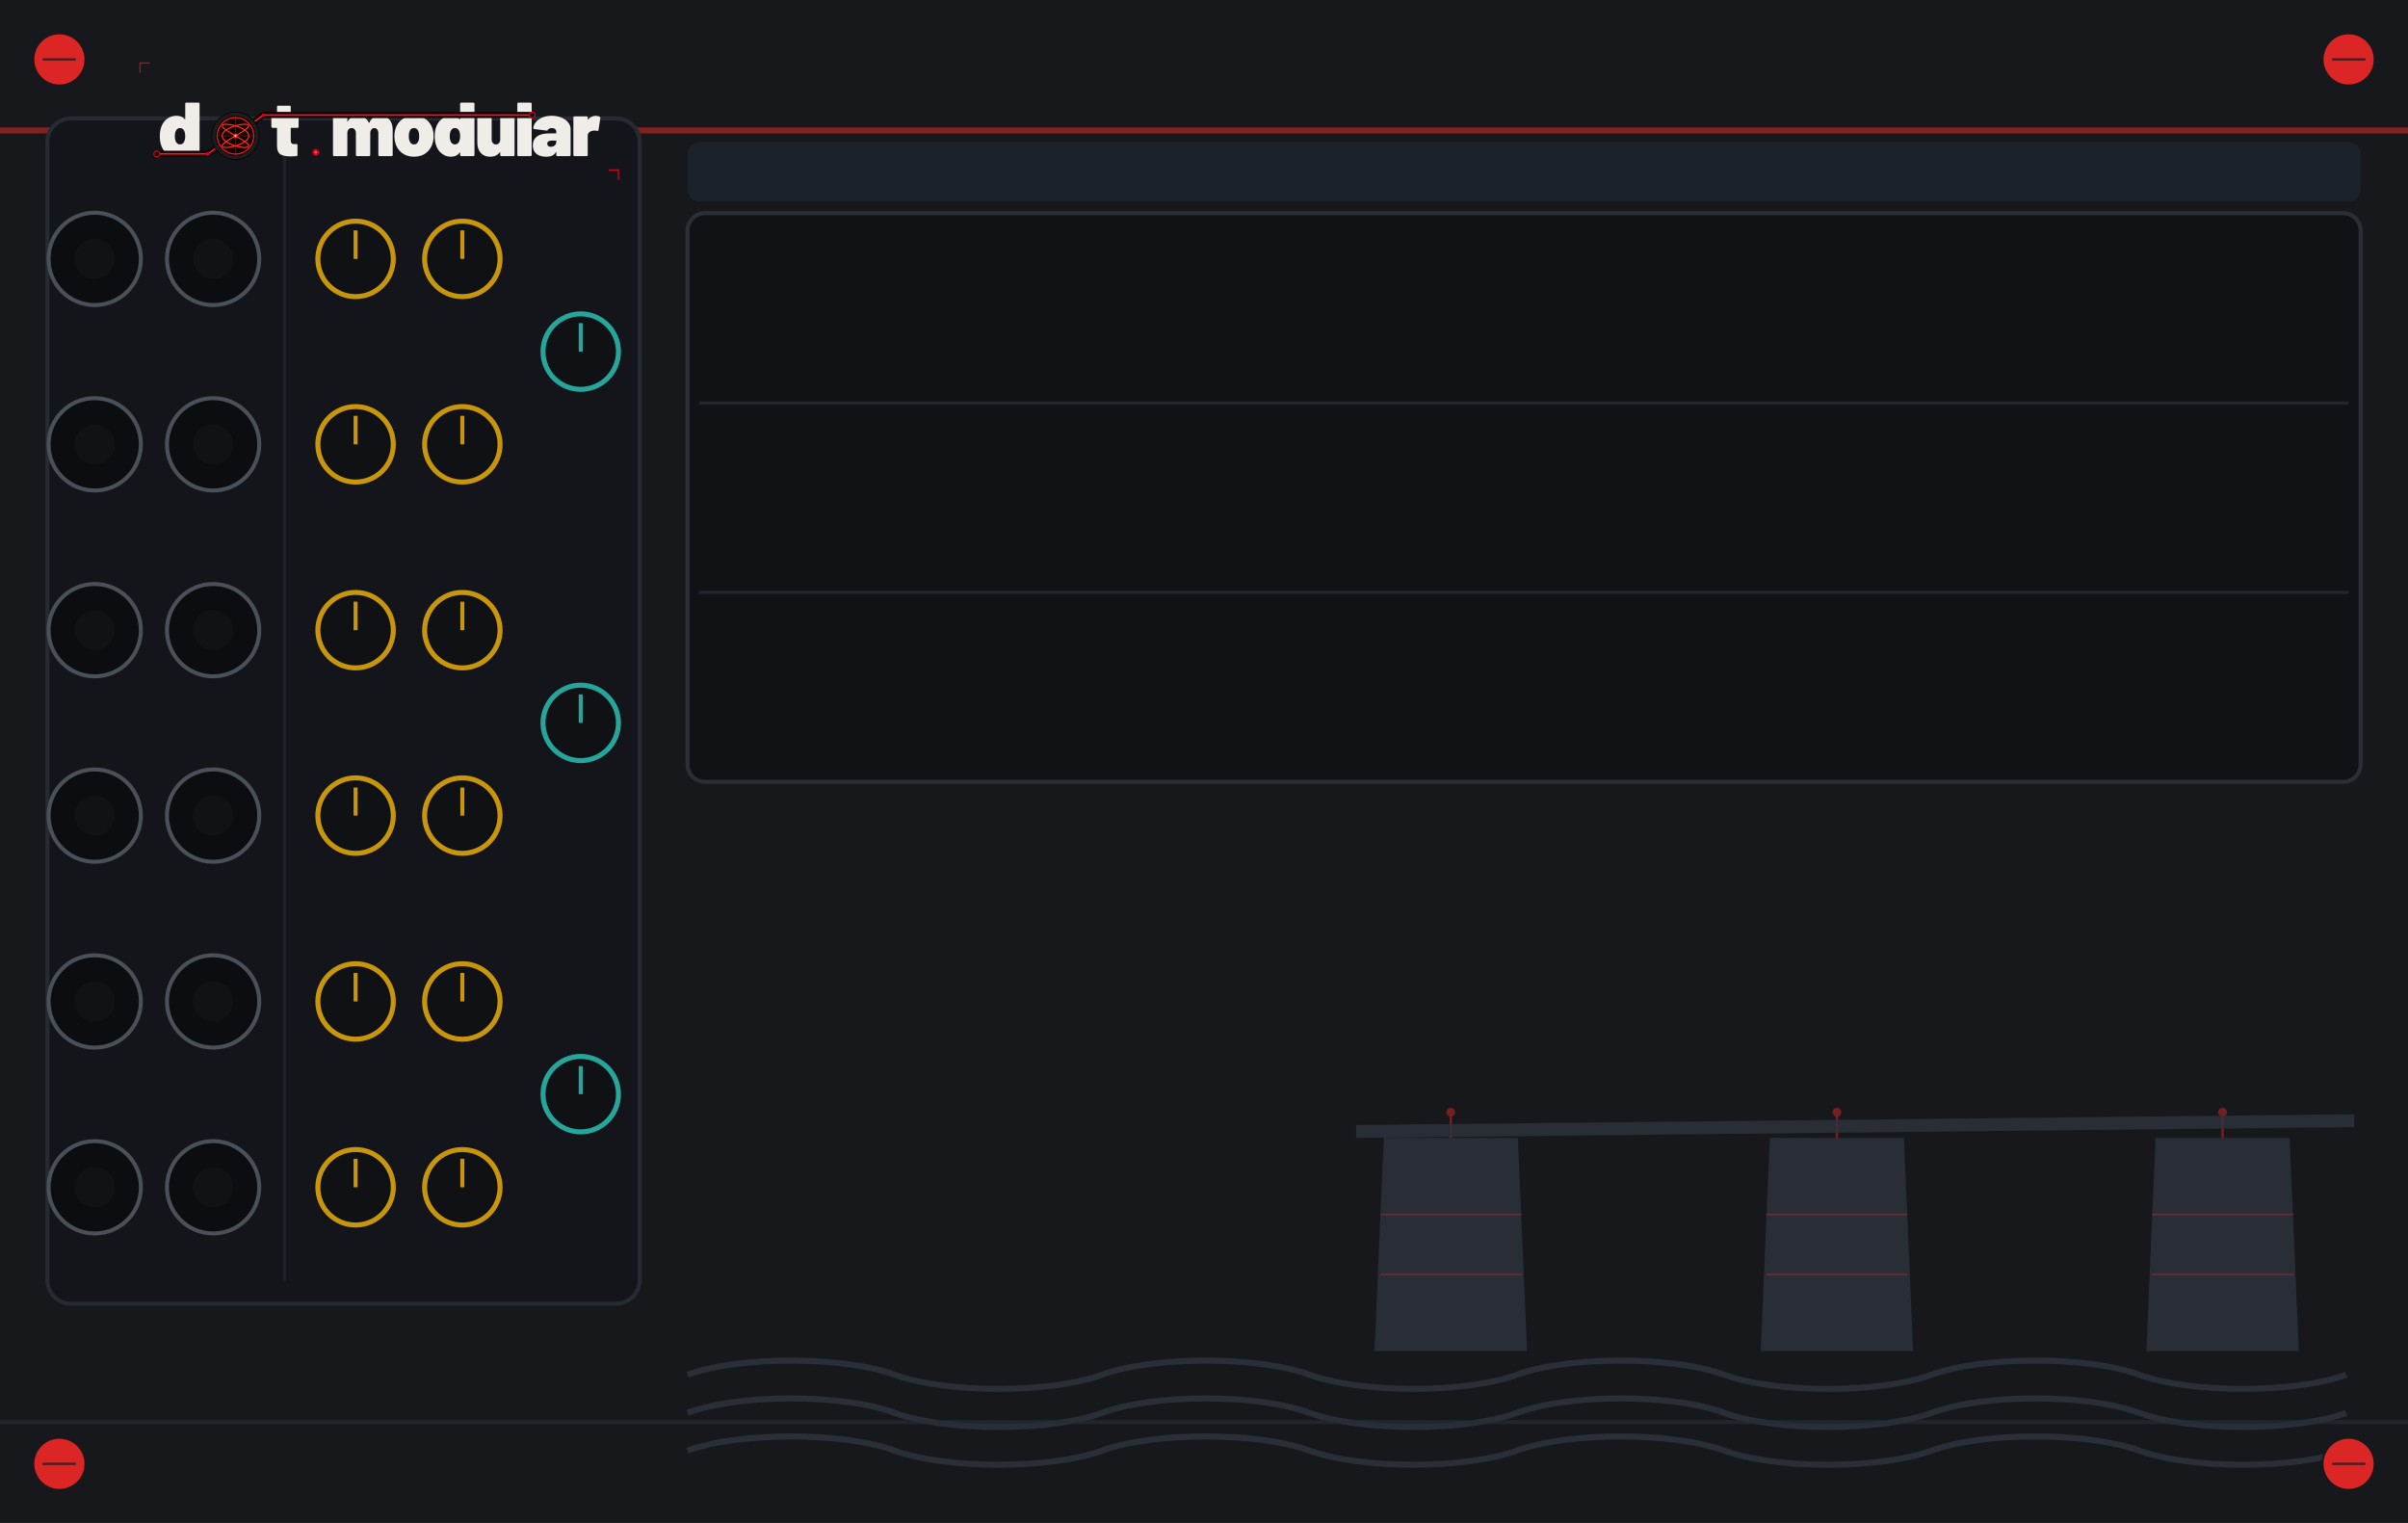
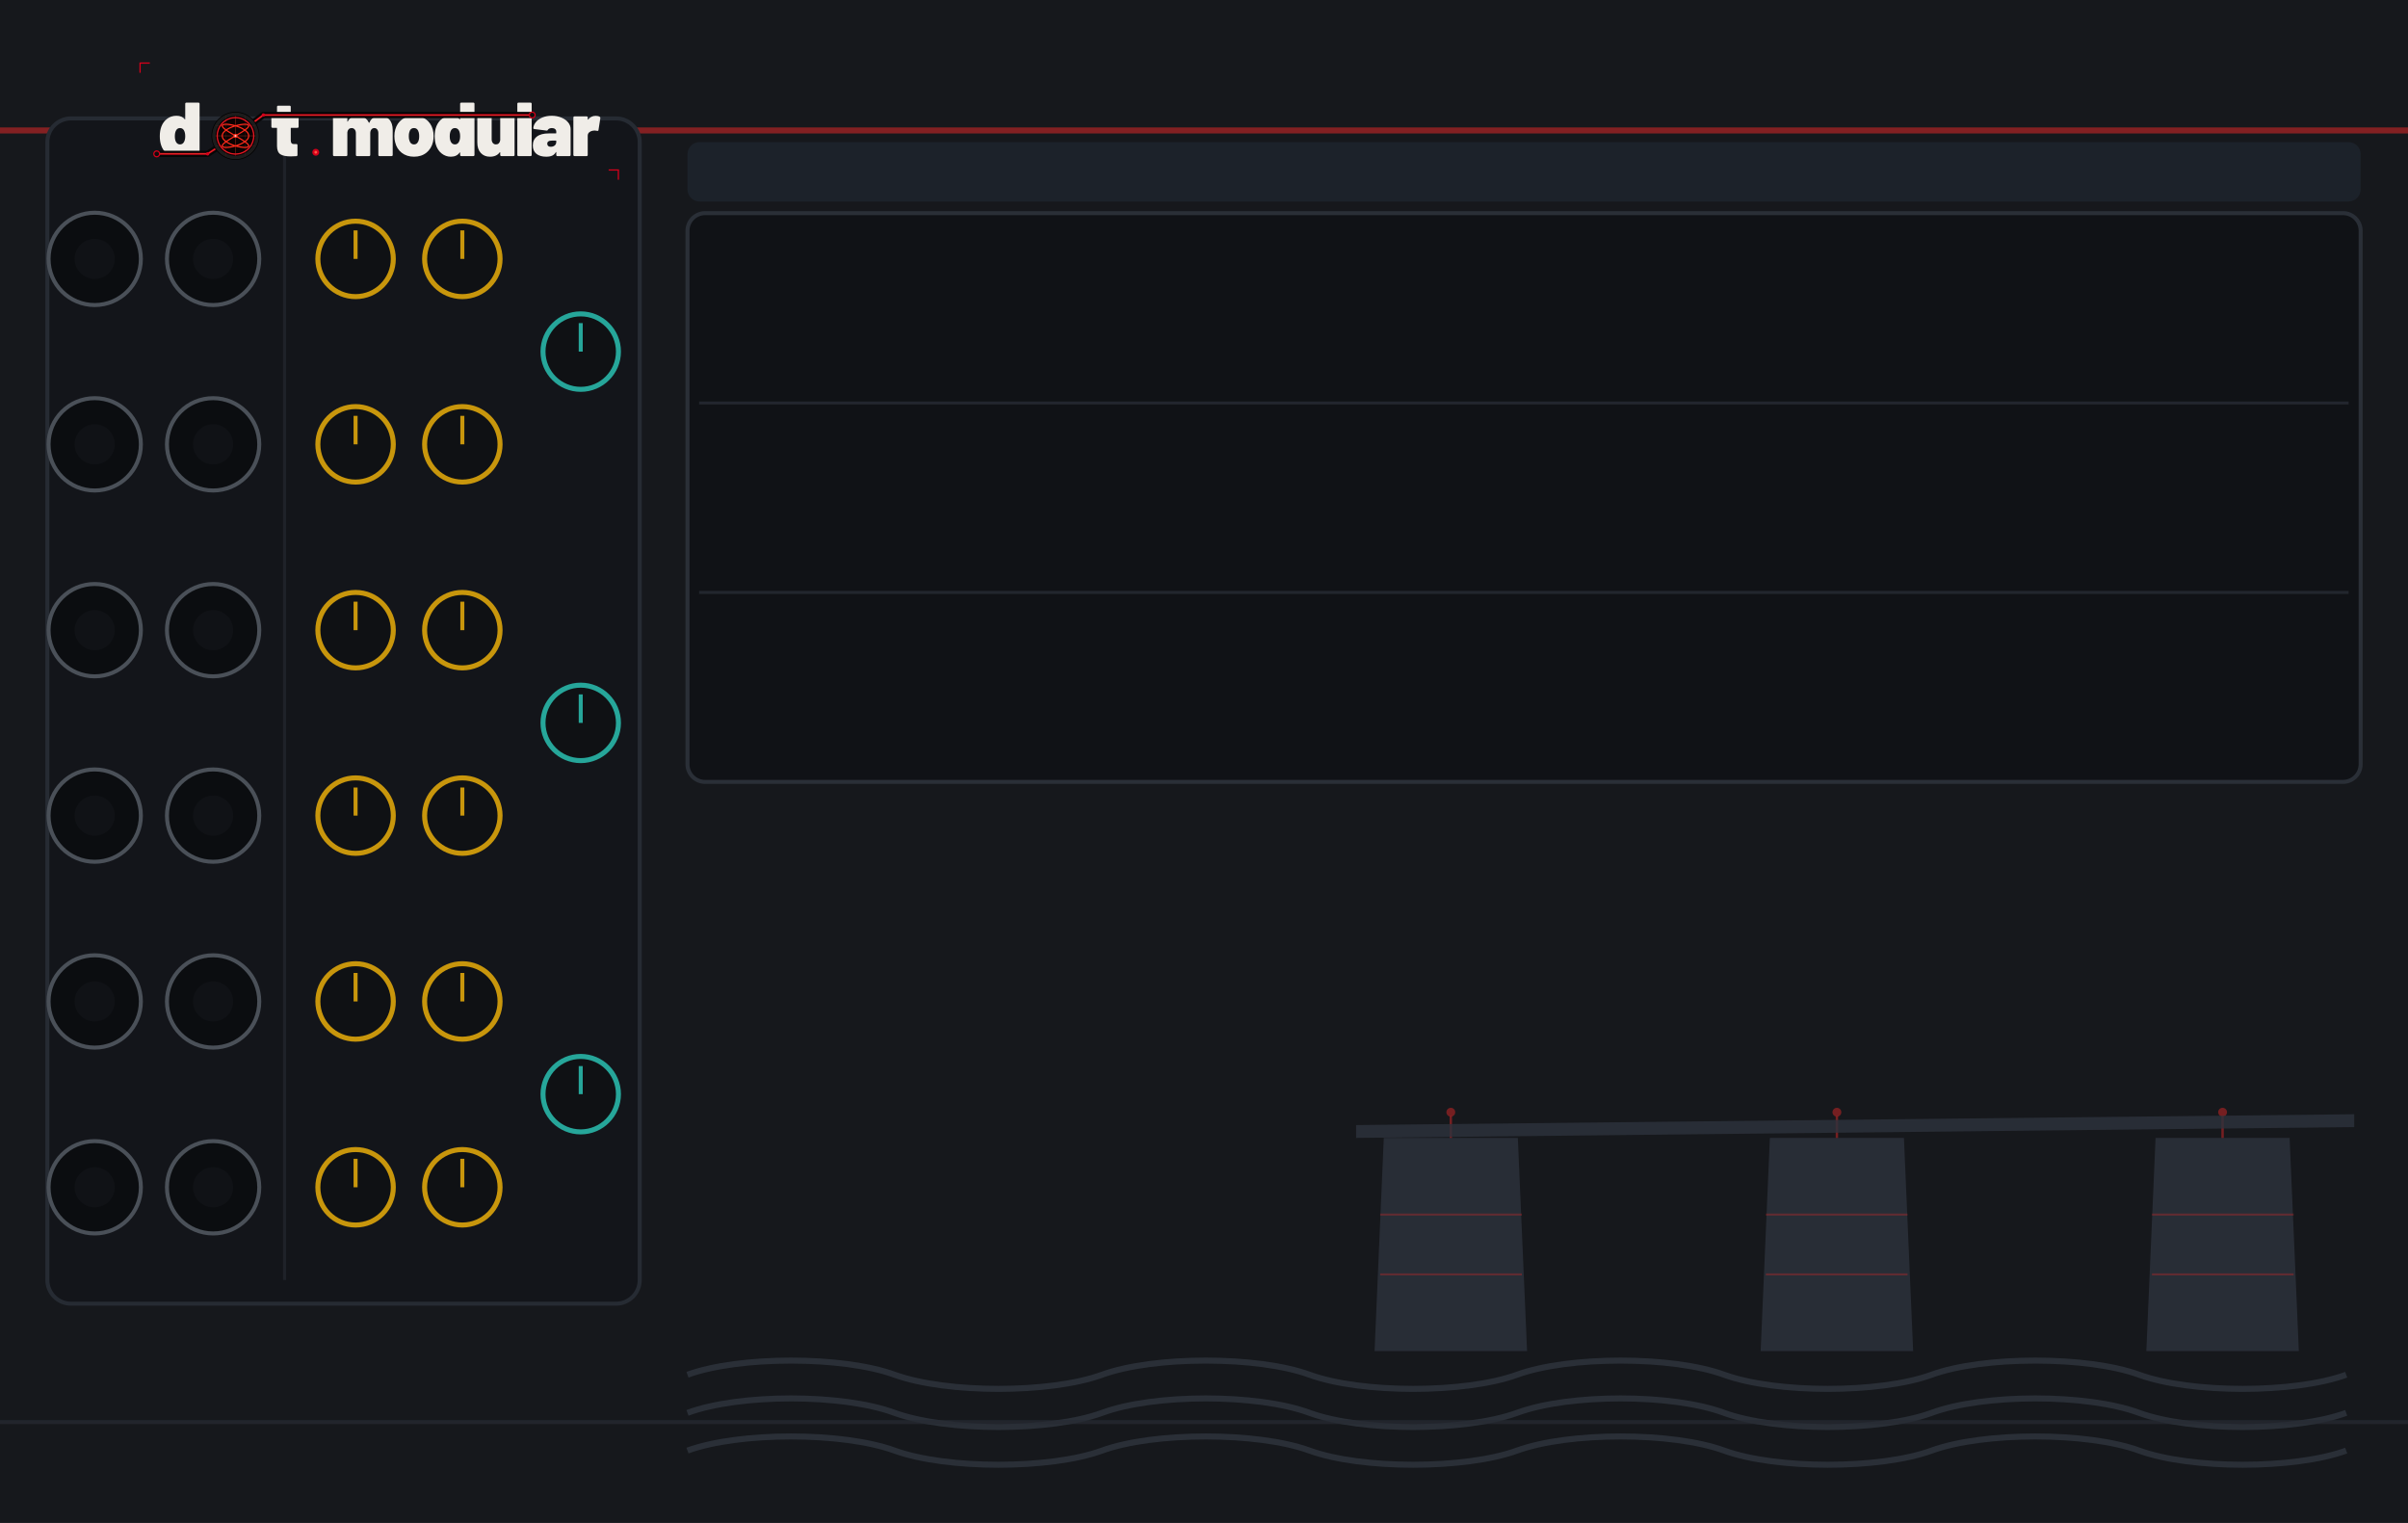
<svg xmlns="http://www.w3.org/2000/svg" width="600.0" height="379.43" viewBox="0 0 600.0 379.43">
  <g>
    <rect width="600.0" height="379.43" fill="#16181c" />
    <polygon points="344.8,283.5 378.2,283.5 380.5,336.6 342.5,336.6" fill="#2e333c" fill-opacity="0.8" />
    <line x1="343.9" y1="302.6" x2="379.2" y2="302.6" stroke="#dc2626" stroke-width="0.5" stroke-opacity="0.320" />
    <line x1="343.9" y1="317.5" x2="379.2" y2="317.5" stroke="#dc2626" stroke-width="0.5" stroke-opacity="0.320" />
    <line x1="361.5" y1="283.5" x2="361.5" y2="278.1" stroke="#dc2626" stroke-width="0.6" stroke-opacity="0.480" />
    <circle cx="361.5" cy="277.1" r="1.1" fill="#dc2626" fill-opacity="0.480" />
    <polygon points="441.0,283.5 474.4,283.5 476.7,336.6 438.7,336.6" fill="#2e333c" fill-opacity="0.8" />
    <line x1="440.0" y1="302.6" x2="475.3" y2="302.6" stroke="#dc2626" stroke-width="0.5" stroke-opacity="0.320" />
    <line x1="440.0" y1="317.5" x2="475.3" y2="317.5" stroke="#dc2626" stroke-width="0.5" stroke-opacity="0.320" />
    <line x1="457.7" y1="283.5" x2="457.7" y2="278.1" stroke="#dc2626" stroke-width="0.6" stroke-opacity="0.480" />
    <circle cx="457.7" cy="277.1" r="1.1" fill="#dc2626" fill-opacity="0.480" />
    <polygon points="537.1,283.5 570.5,283.5 572.8,336.6 534.8,336.6" fill="#2e333c" fill-opacity="0.8" />
    <line x1="536.2" y1="302.6" x2="571.5" y2="302.6" stroke="#dc2626" stroke-width="0.5" stroke-opacity="0.320" />
    <line x1="536.2" y1="317.5" x2="571.5" y2="317.5" stroke="#dc2626" stroke-width="0.5" stroke-opacity="0.320" />
    <line x1="553.8" y1="283.5" x2="553.8" y2="278.1" stroke="#dc2626" stroke-width="0.6" stroke-opacity="0.480" />
    <circle cx="553.8" cy="277.1" r="1.1" fill="#dc2626" fill-opacity="0.480" />
    <polygon points="337.9,280.3 586.6,277.6 586.6,280.8 337.9,283.5" fill="#2e333c" fill-opacity="0.8" />
    <path d="M 171.3 342.5 C 184.2 337.8 210.0 337.8 222.9 342.5 C 235.9 347.2 261.7 347.2 274.6 342.5 C 287.5 337.8 313.4 337.8 326.3 342.5 C 339.2 347.2 365.0 347.2 378.0 342.5 C 390.9 337.8 416.7 337.8 429.6 342.5 C 442.5 347.2 468.4 347.2 481.3 342.5 C 494.2 337.8 520.1 337.8 533.0 342.5 C 545.9 347.2 571.7 347.2 584.6 342.5 " fill="none" stroke="#333944" stroke-width="1.5" stroke-opacity="0.7" />
    <path d="M 171.3 352.0 C 184.2 347.2 210.0 347.2 222.9 352.0 C 235.9 356.7 261.7 356.7 274.6 352.0 C 287.5 347.2 313.4 347.2 326.3 352.0 C 339.2 356.7 365.0 356.7 378.0 352.0 C 390.9 347.2 416.7 347.2 429.6 352.0 C 442.5 356.7 468.4 356.7 481.3 352.0 C 494.2 347.2 520.1 347.2 533.0 352.0 C 545.9 356.7 571.7 356.7 584.6 352.0 " fill="none" stroke="#333944" stroke-width="1.5" stroke-opacity="0.7" />
    <path d="M 171.3 361.4 C 184.2 356.7 210.0 356.7 222.9 361.4 C 235.9 366.1 261.7 366.1 274.6 361.4 C 287.5 356.7 313.4 356.7 326.3 361.4 C 339.2 366.1 365.0 366.1 378.0 361.4 C 390.9 356.7 416.7 356.7 429.6 361.4 C 442.5 366.1 468.4 366.1 481.3 361.4 C 494.2 356.7 520.1 356.7 533.0 361.4 C 545.9 366.1 571.7 366.1 584.6 361.4 " fill="none" stroke="#333944" stroke-width="1.5" stroke-opacity="0.7" />
    <line x1="0" y1="32.5" x2="600.0" y2="32.5" stroke="#dc2626" stroke-width="1.5" opacity="0.55" />
    <line x1="0" y1="354.3" x2="600.0" y2="354.3" stroke="#262b33" stroke-width="1" opacity="0.7" />
    <rect x="11.8" y="29.5" width="147.6" height="295.3" rx="5.9" fill="#13151a" stroke="#262b33" stroke-width="1" />
    <line x1="70.9" y1="35.4" x2="70.9" y2="318.9" stroke="#262b33" stroke-width="0.75" opacity="0.6" />
    <rect x="171.3" y="35.4" width="416.9" height="14.8" rx="3.0" fill="#202833" opacity="0.6" />
    <rect x="171.3" y="53.1" width="416.9" height="141.7" rx="4.4" fill="#101216" stroke="#2a2f37" stroke-width="1" />
    <line x1="174.2" y1="100.4" x2="585.2" y2="100.4" stroke="#2a2f37" stroke-width="0.75" opacity="0.7" />
    <line x1="174.2" y1="147.6" x2="585.2" y2="147.6" stroke="#2a2f37" stroke-width="0.75" opacity="0.7" />
  </g>
  <g>
    <g transform="translate(32.48,13.29) scale(0.17297)">
      <g transform="translate(40.00,148.00) scale(0.11,-0.11)">
        <path d="M370 700H528Q535 700 539.0 696.0Q543 692 543 685V15Q543 8 539.0 4.0Q535 0 528 0H370Q363 0 359.0 4.0Q355 8 355 15V45Q355 48 353.0 49.0Q351 50 349 47Q312 -8 233 -8Q166 -8 112.5 34.5Q59 77 37 150Q22 200 22 262Q22 334 44 390Q68 451 119.0 489.5Q170 528 241 528Q314 528 349 482Q351 480 353.0 480.5Q355 481 355 484V685Q355 692 359.0 696.0Q363 700 370 700ZM355 259Q355 307 339 336Q321 367 287 367Q251 367 234 334Q219 306 219 259Q219 214 234 186Q252 153 287 153Q322 153 340 187Q355 216 355 259Z" fill="#f0ede8" />
      </g>
      <g transform="translate(201.37,148.00) scale(0.11,-0.11)">
        <path d="M358 370H275Q270 370 270 365V208Q270 158 306 158H343Q350 158 354.0 154.0Q358 150 358 143V15Q358 1 343 -1Q304 -4 268 -4Q177 -4 134.0 24.0Q91 52 90 130V365Q90 370 85 370H31Q24 370 20.0 374.0Q16 378 16 385V505Q16 512 20.0 516.0Q24 520 31 520H85Q90 520 90 525V645Q90 652 94.0 656.0Q98 660 105 660H255Q262 660 266.0 656.0Q270 652 270 645V525Q270 520 275 520H358Q365 520 369.0 516.0Q373 512 373 505V385Q373 378 369.0 374.0Q365 370 358 370Z" fill="#f0ede8" />
      </g>
      <g transform="translate(288.27,148.00) scale(0.11,-0.11)">
        <path d="M815 341V15Q815 8 811.0 4.0Q807 0 800 0H642Q635 0 631.0 4.0Q627 8 627 15V300Q627 330 612.5 348.5Q598 367 575 367Q551 367 536.0 348.5Q521 330 521 300V15Q521 8 517.0 4.0Q513 0 506 0H348Q341 0 337.0 4.0Q333 8 333 15V300Q333 330 317.5 348.5Q302 367 277 367Q255 367 240.5 353.5Q226 340 222 317Q221 315 221 311V15Q221 8 217.0 4.0Q213 0 206 0H48Q41 0 37.0 4.0Q33 8 33 15V505Q33 512 37.0 516.0Q41 520 48 520H206Q213 520 217.0 516.0Q221 512 221 505V455Q221 451 223.0 451.0Q225 451 227 454Q265 528 355 528Q406 528 444.5 504.5Q483 481 503 437Q506 432 509 438Q529 483 564.5 505.5Q600 528 648 528Q727 528 771.0 479.0Q815 430 815 341Z" fill="#f0ede8" />
      </g>
      <g transform="translate(377.92,148.00) scale(0.11,-0.11)">
        <path d="M32 181Q22 217 22 261Q22 310 34 350Q58 433 122.5 480.5Q187 528 280 528Q373 528 436.5 480.5Q500 433 524 352Q536 310 536 263Q536 225 528 187Q507 97 441.5 44.5Q376 -8 279 -8Q184 -8 118.5 43.0Q53 94 32 181ZM343 217Q347 236 347 262Q347 285 342 308Q327 367 279 367Q229 367 216 308Q211 291 211 262Q211 236 215 217Q230 153 279 153Q305 153 321.0 170.5Q337 188 343 217Z" fill="#f0ede8" />
      </g>
      <g transform="translate(436.00,148.00) scale(0.11,-0.11)">
        <path d="M370 700H528Q535 700 539.0 696.0Q543 692 543 685V15Q543 8 539.0 4.0Q535 0 528 0H370Q363 0 359.0 4.0Q355 8 355 15V45Q355 48 353.0 49.0Q351 50 349 47Q312 -8 233 -8Q166 -8 112.5 34.5Q59 77 37 150Q22 200 22 262Q22 334 44 390Q68 451 119.0 489.5Q170 528 241 528Q314 528 349 482Q351 480 353.0 480.5Q355 481 355 484V685Q355 692 359.0 696.0Q363 700 370 700ZM355 259Q355 307 339 336Q321 367 287 367Q251 367 234 334Q219 306 219 259Q219 214 234 186Q252 153 287 153Q322 153 340 187Q355 216 355 259Z" fill="#f0ede8" />
      </g>
      <g transform="translate(496.39,148.00) scale(0.11,-0.11)">
        <path d="M346 520H504Q511 520 515.0 516.0Q519 512 519 505V15Q519 8 515.0 4.0Q511 0 504 0H346Q339 0 335.0 4.0Q331 8 331 15V48Q331 51 329.0 52.0Q327 53 325 50Q284 -8 197 -8Q121 -8 76.0 41.5Q31 91 31 179V505Q31 512 35.0 516.0Q39 520 46 520H204Q211 520 215.0 516.0Q219 512 219 505V220Q219 190 234.5 171.5Q250 153 275 153Q297 153 311.5 166.5Q326 180 330 203Q331 205 331 209V505Q331 512 335.0 516.0Q339 520 346 520Z" fill="#f0ede8" />
      </g>
      <g transform="translate(553.81,148.00) scale(0.11,-0.11)">
        <path d="M33 15V685Q33 692 37.0 696.0Q41 700 48 700H206Q213 700 217.0 696.0Q221 692 221 685V15Q221 8 217.0 4.0Q213 0 206 0H48Q41 0 37.0 4.0Q33 8 33 15Z" fill="#f0ede8" />
      </g>
      <g transform="translate(578.45,148.00) scale(0.11,-0.11)">
        <path d="M507 355V15Q507 8 503.0 4.0Q499 0 492 0H334Q327 0 323.0 4.0Q319 8 319 15V50Q319 54 317.5 54.5Q316 55 314 52Q297 21 267.0 6.5Q237 -8 188 -8Q106 -8 59.0 29.5Q12 67 12 139Q12 215 65.5 256.0Q119 297 221 297H314Q319 297 319 302V320Q319 341 303.5 354.0Q288 367 262 367Q244 367 230.0 361.0Q216 355 210 345Q206 338 202.5 335.5Q199 333 193 334L32 354Q18 356 18 366Q22 411 54.0 448.0Q86 485 139.5 506.5Q193 528 259 528Q327 528 384.0 505.0Q441 482 474.0 442.0Q507 402 507 355ZM319 185V198Q319 203 314 203H264Q201 203 201 162Q201 144 212.5 133.0Q224 122 246 122Q278 122 298.5 139.0Q319 156 319 185Z" fill="#f0ede8" />
      </g>
      <g transform="translate(634.55,148.00) scale(0.11,-0.11)">
        <path d="M379 514Q388 509 386 495L362 341Q361 333 356.5 331.0Q352 329 344 331Q326 335 312 335Q297 335 284 332Q258 327 239.5 310.5Q221 294 221 266V15Q221 8 217.0 4.0Q213 0 206 0H48Q41 0 37.0 4.0Q33 8 33 15V505Q33 512 37.0 516.0Q41 520 48 520H206Q213 520 217.0 516.0Q221 512 221 505V481Q221 478 223.0 477.0Q225 476 226 478Q264 527 325 527Q359 527 379 514Z" fill="#f0ede8" />
      </g>
      <path d="M 38.0,144.8 L 111.3,144.8 L 151.4,118.8 L 191.6,88.8 L 578.9,88.8" fill="none" stroke="#070707" stroke-width="9.0" stroke-linecap="round" stroke-linejoin="round" />
      <path d="M 38.0,144.8 L 111.3,144.8 L 151.4,118.8 L 191.6,88.8 L 578.9,88.8" fill="none" stroke="#d4001a" stroke-width="2.60" stroke-linecap="round" stroke-linejoin="round" />
      <path d="M 38.0,144.8 L 111.3,144.8 L 151.4,118.8 L 191.6,88.8 L 578.9,88.8" fill="none" stroke="#ff5533" stroke-width="0.88" stroke-linecap="round" stroke-linejoin="round" opacity="0.7" />
      <circle cx="38.0" cy="144.8" r="4.2" fill="#0d0d0d" stroke="#d4001a" stroke-width="1.76" />
      <circle cx="578.9" cy="88.8" r="4.2" fill="#0d0d0d" stroke="#d4001a" stroke-width="1.76" />
      <circle cx="111.3" cy="144.8" r="2.4" fill="#d4001a" />
      <circle cx="191.6" cy="88.8" r="2.4" fill="#d4001a" />
      <g transform="translate(151.430,118.850)">
        <circle r="34.100" fill="#1c1c1c" stroke="#000000" stroke-width="1.023" />
        <circle r="28.644" fill="#0a0202" />
        <g stroke="#a83020" stroke-width="0.682" opacity="0.9">
          <line x1="-28.644" y1="0" x2="28.644" y2="0" />
          <line x1="0" y1="-28.644" x2="0" y2="28.644" />
        </g>
        <g stroke="#7a2018" stroke-width="0.443" opacity="0.6">
          <line x1="-28.644" y1="-14.322" x2="28.644" y2="-14.322" />
          <line x1="-14.322" y1="-28.644" x2="-14.322" y2="28.644" />
          <line x1="-28.644" y1="14.322" x2="28.644" y2="14.322" />
          <line x1="14.322" y1="-28.644" x2="14.322" y2="28.644" />
        </g>
        <path d="M 19.10,0.00 L 19.01,1.05 L 18.76,2.09 L 18.34,3.13 L 17.76,4.16 L 17.01,5.16 L 16.12,6.15 L 15.09,7.11 L 13.92,8.05 L 12.63,8.95 L 11.22,9.82 L 9.72,10.65 L 8.13,11.44 L 6.47,12.18 L 4.75,12.87 L 2.99,13.52 L 1.20,14.11 L -0.60,14.64 L -2.39,15.12 L -4.17,15.54 L -5.90,15.89 L -7.58,16.18 L -9.20,16.41 L -10.73,16.58 L -12.17,16.68 L -13.50,16.71 L -14.71,16.68 L -15.79,16.58 L -16.73,16.41 L -17.53,16.18 L -18.16,15.89 L -18.64,15.54 L -18.95,15.12 L -19.09,14.64 L -19.06,14.11 L -18.86,13.52 L -18.50,12.87 L -17.97,12.18 L -17.28,11.44 L -16.44,10.65 L -15.45,9.82 L -14.32,8.95 L -13.07,8.05 L -11.70,7.11 L -10.23,6.15 L -8.67,5.16 L -7.03,4.16 L -5.33,3.13 L -3.58,2.09 L -1.80,1.05 L -0.00,0.00 L 1.80,-1.05 L 3.58,-2.09 L 5.33,-3.13 L 7.03,-4.16 L 8.67,-5.16 L 10.23,-6.15 L 11.70,-7.11 L 13.07,-8.05 L 14.32,-8.95 L 15.45,-9.82 L 16.44,-10.65 L 17.28,-11.44 L 17.97,-12.18 L 18.50,-12.87 L 18.86,-13.52 L 19.06,-14.11 L 19.09,-14.64 L 18.95,-15.12 L 18.64,-15.54 L 18.16,-15.89 L 17.53,-16.18 L 16.73,-16.41 L 15.79,-16.58 L 14.71,-16.68 L 13.50,-16.71 L 12.17,-16.68 L 10.73,-16.58 L 9.20,-16.41 L 7.58,-16.18 L 5.90,-15.89 L 4.17,-15.54 L 2.39,-15.12 L 0.60,-14.64 L -1.20,-14.11 L -2.99,-13.52 L -4.75,-12.87 L -6.47,-12.18 L -8.13,-11.44 L -9.72,-10.65 L -11.22,-9.82 L -12.63,-8.95 L -13.92,-8.05 L -15.09,-7.11 L -16.12,-6.15 L -17.01,-5.16 L -17.76,-4.16 L -18.34,-3.13 L -18.76,-2.09 L -19.01,-1.05 L -19.10,-0.00 L -19.01,1.05 L -18.76,2.09 L -18.34,3.13 L -17.76,4.16 L -17.01,5.16 L -16.12,6.15 L -15.09,7.11 L -13.92,8.05 L -12.63,8.95 L -11.22,9.82 L -9.72,10.65 L -8.13,11.44 L -6.47,12.18 L -4.75,12.87 L -2.99,13.52 L -1.20,14.11 L 0.60,14.64 L 2.39,15.12 L 4.17,15.54 L 5.90,15.89 L 7.58,16.18 L 9.20,16.41 L 10.73,16.58 L 12.17,16.68 L 13.50,16.71 L 14.71,16.68 L 15.79,16.58 L 16.73,16.41 L 17.53,16.18 L 18.16,15.89 L 18.64,15.54 L 18.95,15.12 L 19.09,14.64 L 19.06,14.11 L 18.86,13.52 L 18.50,12.87 L 17.97,12.18 L 17.28,11.44 L 16.44,10.65 L 15.45,9.82 L 14.32,8.95 L 13.07,8.05 L 11.70,7.11 L 10.23,6.15 L 8.67,5.16 L 7.03,4.16 L 5.33,3.13 L 3.58,2.09 L 1.80,1.05 L 0.00,0.00 L -1.80,-1.05 L -3.58,-2.09 L -5.33,-3.13 L -7.03,-4.16 L -8.67,-5.16 L -10.23,-6.15 L -11.70,-7.11 L -13.07,-8.05 L -14.32,-8.95 L -15.45,-9.82 L -16.44,-10.65 L -17.28,-11.44 L -17.97,-12.18 L -18.50,-12.87 L -18.86,-13.52 L -19.06,-14.11 L -19.09,-14.64 L -18.95,-15.12 L -18.64,-15.54 L -18.16,-15.89 L -17.53,-16.18 L -16.73,-16.41 L -15.79,-16.58 L -14.71,-16.68 L -13.50,-16.71 L -12.17,-16.68 L -10.73,-16.58 L -9.20,-16.41 L -7.58,-16.18 L -5.90,-15.89 L -4.17,-15.54 L -2.39,-15.12 L -0.60,-14.64 L 1.20,-14.11 L 2.99,-13.52 L 4.75,-12.87 L 6.47,-12.18 L 8.13,-11.44 L 9.72,-10.65 L 11.22,-9.82 L 12.63,-8.95 L 13.92,-8.05 L 15.09,-7.11 L 16.12,-6.15 L 17.01,-5.16 L 17.76,-4.16 L 18.34,-3.13 L 18.76,-2.09 L 19.01,-1.05 L 19.10,-0.00 Z" fill="none" stroke="#ff2a1a" stroke-width="1.705" stroke-linejoin="round" />
        <circle r="26.257" fill="none" stroke="#d4001a" stroke-width="1.876" />
        <circle r="26.257" fill="none" stroke="#ff5533" stroke-width="0.614" opacity="0.7" />
        <circle r="2.899" fill="#ff3322" />
        <circle r="1.364" fill="#ffccbb" />
      </g>
      <circle cx="267.1" cy="142.5" r="5.0" fill="#d4001a" />
      <circle cx="267.1" cy="142.5" r="2.0" fill="#ff5544" />
      <polyline points="14,28 14,14 28,14" fill="none" stroke="#d4001a" stroke-width="1.8" />
      <polyline points="703,182 703,168 689,168" fill="none" stroke="#d4001a" stroke-width="1.8" />
    </g>
  </g>
  <g>
    <circle cx="23.6" cy="64.5" r="11.5" fill="#0b0d10" stroke="#4a5058" stroke-width="1" />
    <circle cx="23.6" cy="64.5" r="5.0" fill="#101216" />
    <circle cx="53.1" cy="64.5" r="11.5" fill="#0b0d10" stroke="#4a5058" stroke-width="1" />
    <circle cx="53.1" cy="64.5" r="5.0" fill="#101216" />
    <circle cx="88.6" cy="64.5" r="9.4" fill="#0f1114" stroke="#c8960c" stroke-width="1.25" />
    <line x1="88.6" y1="64.5" x2="88.6" y2="57.4" stroke="#c8960c" stroke-width="1" />
    <circle cx="115.2" cy="64.5" r="9.4" fill="#0f1114" stroke="#c8960c" stroke-width="1.25" />
    <line x1="115.2" y1="64.5" x2="115.2" y2="57.4" stroke="#c8960c" stroke-width="1" />
    <circle cx="23.6" cy="110.7" r="11.5" fill="#0b0d10" stroke="#4a5058" stroke-width="1" />
    <circle cx="23.6" cy="110.7" r="5.0" fill="#101216" />
    <circle cx="53.1" cy="110.7" r="11.5" fill="#0b0d10" stroke="#4a5058" stroke-width="1" />
    <circle cx="53.1" cy="110.7" r="5.0" fill="#101216" />
    <circle cx="88.6" cy="110.7" r="9.4" fill="#0f1114" stroke="#c8960c" stroke-width="1.25" />
    <line x1="88.6" y1="110.7" x2="88.6" y2="103.6" stroke="#c8960c" stroke-width="1" />
    <circle cx="115.2" cy="110.7" r="9.4" fill="#0f1114" stroke="#c8960c" stroke-width="1.25" />
    <line x1="115.2" y1="110.7" x2="115.2" y2="103.6" stroke="#c8960c" stroke-width="1" />
    <circle cx="23.6" cy="157.0" r="11.5" fill="#0b0d10" stroke="#4a5058" stroke-width="1" />
    <circle cx="23.6" cy="157.0" r="5.0" fill="#101216" />
    <circle cx="53.1" cy="157.0" r="11.5" fill="#0b0d10" stroke="#4a5058" stroke-width="1" />
    <circle cx="53.1" cy="157.0" r="5.0" fill="#101216" />
    <circle cx="88.6" cy="157.0" r="9.4" fill="#0f1114" stroke="#c8960c" stroke-width="1.25" />
    <line x1="88.6" y1="157.0" x2="88.6" y2="149.9" stroke="#c8960c" stroke-width="1" />
    <circle cx="115.2" cy="157.0" r="9.4" fill="#0f1114" stroke="#c8960c" stroke-width="1.25" />
    <line x1="115.2" y1="157.0" x2="115.2" y2="149.9" stroke="#c8960c" stroke-width="1" />
    <circle cx="23.6" cy="203.2" r="11.5" fill="#0b0d10" stroke="#4a5058" stroke-width="1" />
    <circle cx="23.6" cy="203.2" r="5.0" fill="#101216" />
    <circle cx="53.1" cy="203.2" r="11.5" fill="#0b0d10" stroke="#4a5058" stroke-width="1" />
    <circle cx="53.1" cy="203.2" r="5.0" fill="#101216" />
    <circle cx="88.6" cy="203.2" r="9.4" fill="#0f1114" stroke="#c8960c" stroke-width="1.25" />
    <line x1="88.6" y1="203.2" x2="88.6" y2="196.2" stroke="#c8960c" stroke-width="1" />
    <circle cx="115.2" cy="203.2" r="9.4" fill="#0f1114" stroke="#c8960c" stroke-width="1.25" />
    <line x1="115.2" y1="203.2" x2="115.2" y2="196.2" stroke="#c8960c" stroke-width="1" />
    <circle cx="23.6" cy="249.5" r="11.5" fill="#0b0d10" stroke="#4a5058" stroke-width="1" />
    <circle cx="23.6" cy="249.5" r="5.0" fill="#101216" />
    <circle cx="53.1" cy="249.5" r="11.5" fill="#0b0d10" stroke="#4a5058" stroke-width="1" />
    <circle cx="53.1" cy="249.5" r="5.0" fill="#101216" />
    <circle cx="88.6" cy="249.5" r="9.4" fill="#0f1114" stroke="#c8960c" stroke-width="1.25" />
    <line x1="88.6" y1="249.5" x2="88.6" y2="242.4" stroke="#c8960c" stroke-width="1" />
    <circle cx="115.2" cy="249.5" r="9.4" fill="#0f1114" stroke="#c8960c" stroke-width="1.25" />
    <line x1="115.2" y1="249.5" x2="115.2" y2="242.4" stroke="#c8960c" stroke-width="1" />
    <circle cx="23.6" cy="295.8" r="11.5" fill="#0b0d10" stroke="#4a5058" stroke-width="1" />
    <circle cx="23.6" cy="295.8" r="5.0" fill="#101216" />
    <circle cx="53.1" cy="295.8" r="11.5" fill="#0b0d10" stroke="#4a5058" stroke-width="1" />
    <circle cx="53.1" cy="295.8" r="5.0" fill="#101216" />
    <circle cx="88.6" cy="295.8" r="9.4" fill="#0f1114" stroke="#c8960c" stroke-width="1.25" />
    <line x1="88.6" y1="295.8" x2="88.6" y2="288.7" stroke="#c8960c" stroke-width="1" />
    <circle cx="115.2" cy="295.8" r="9.4" fill="#0f1114" stroke="#c8960c" stroke-width="1.25" />
    <line x1="115.2" y1="295.8" x2="115.2" y2="288.7" stroke="#c8960c" stroke-width="1" />
    <circle cx="144.7" cy="87.6" r="9.4" fill="#0f1114" stroke="#26a69a" stroke-width="1.25" />
    <line x1="144.7" y1="87.6" x2="144.7" y2="80.5" stroke="#26a69a" stroke-width="1" />
    <circle cx="144.7" cy="180.1" r="9.4" fill="#0f1114" stroke="#26a69a" stroke-width="1.25" />
    <line x1="144.7" y1="180.1" x2="144.7" y2="173.0" stroke="#26a69a" stroke-width="1" />
    <circle cx="144.7" cy="272.6" r="9.4" fill="#0f1114" stroke="#26a69a" stroke-width="1.25" />
    <line x1="144.7" y1="272.6" x2="144.7" y2="265.6" stroke="#26a69a" stroke-width="1" />
  </g>
-   <g>
-     <circle cx="14.8" cy="14.8" r="6.5" fill="#dc2626" stroke="#16181c" stroke-width="0.5" />
-     <line x1="10.6" y1="14.8" x2="18.9" y2="14.8" stroke="#16181c" stroke-width="0.6" opacity="0.7" />
-     <circle cx="14.8" cy="364.7" r="6.5" fill="#dc2626" stroke="#16181c" stroke-width="0.5" />
-     <line x1="10.6" y1="364.7" x2="18.9" y2="364.7" stroke="#16181c" stroke-width="0.6" opacity="0.7" />
-     <circle cx="585.2" cy="14.8" r="6.5" fill="#dc2626" stroke="#16181c" stroke-width="0.5" />
-     <line x1="581.1" y1="14.8" x2="589.4" y2="14.8" stroke="#16181c" stroke-width="0.6" opacity="0.7" />
-     <circle cx="585.2" cy="364.7" r="6.5" fill="#dc2626" stroke="#16181c" stroke-width="0.5" />
-     <line x1="581.1" y1="364.7" x2="589.4" y2="364.7" stroke="#16181c" stroke-width="0.6" opacity="0.7" />
-   </g>
</svg>
